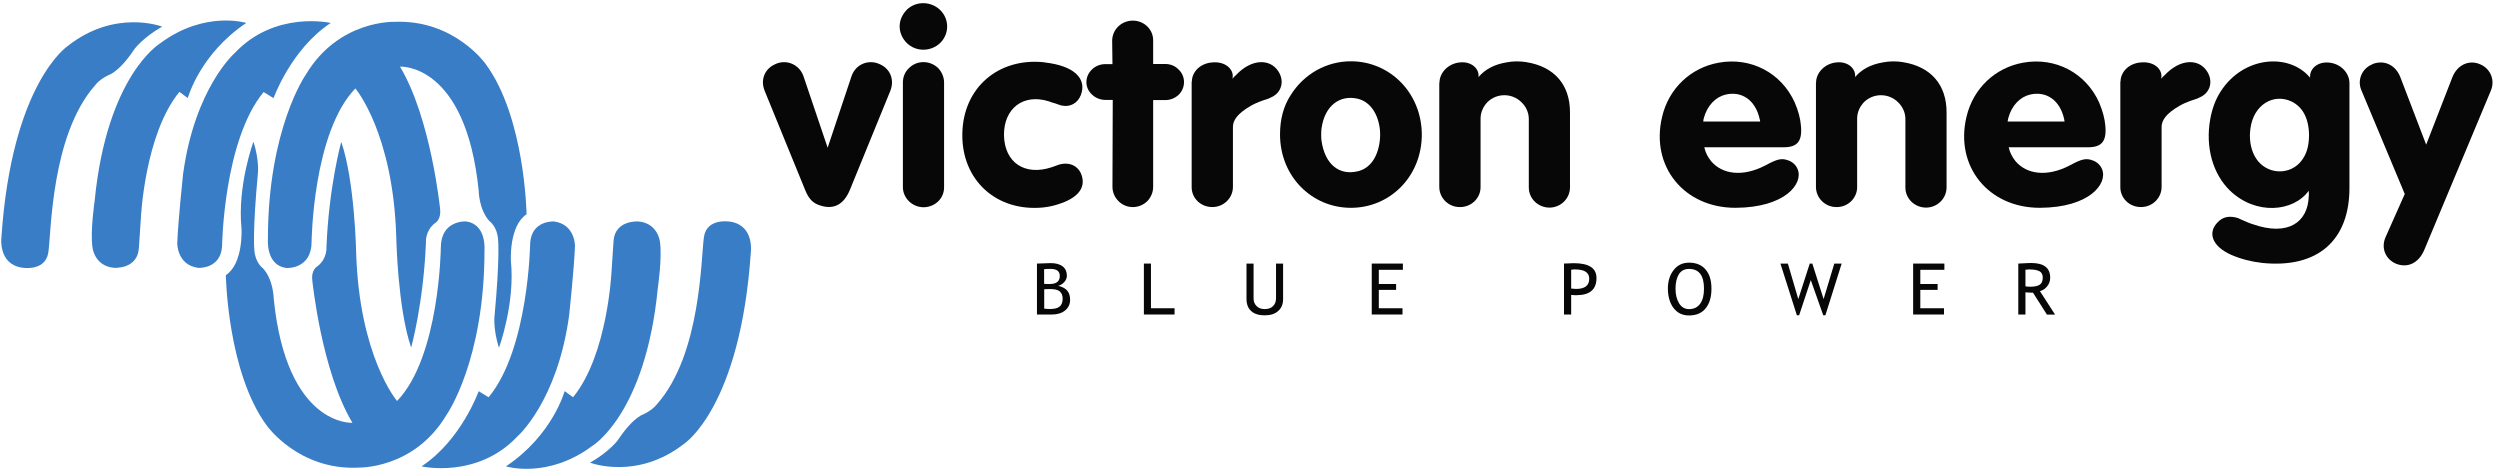
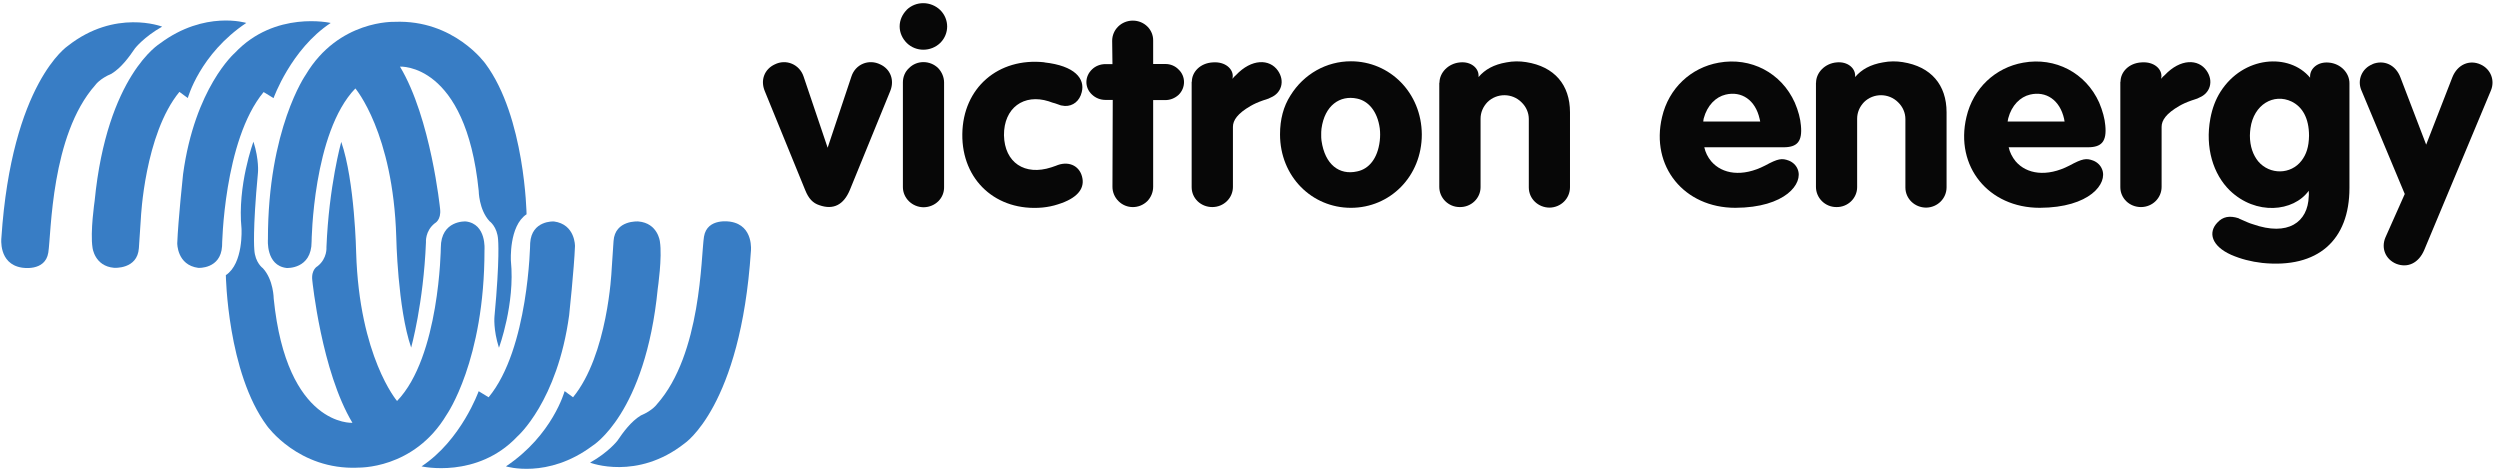
<svg xmlns="http://www.w3.org/2000/svg" viewBox="0 0 285 54">
  <path d="m18.467 3.031s-5.326-2.042-10.718 2.19c0 0-6.416 4.2-7.592 21.904 0 0-0.359 2.945 2.309 3.381 0 0 2.679 0.51 3.039-1.701 0.349-2.212 0.283-13.377 5.359-19.108 0 0 0.49-0.723 1.841-1.287 1.122-0.681 2.015-1.914 2.68-2.892 0 0 0.991-1.287 3.093-2.478" fill="#387DC5" />
  <path d="m28.086 2.617s-4.738-1.467-9.836 2.329c0 0-6.056 3.615-7.461 17.96 0 0-0.523 3.541-0.24 5.338 0 0 0.229 2.095 2.451 2.286 0 0 2.669 0.202 2.832-2.244 0.163-2.435 0.229-3.435 0.229-3.435s0.425-9.538 4.39-14.376l0.959 0.702s1.351-5.008 6.677-8.57v0.011z" fill="#387DC5" />
  <path d="m37.689 2.615s-6.339-1.446-10.925 3.424c0 0-4.553 3.966-5.893 13.813 0 0-0.566 5.295-0.664 7.869 0 0-0.044 2.499 2.407 2.818 0 0 2.538 0.149 2.701-2.467 0 0 0.163-12.058 4.738-17.577l1.133 0.691s1.982-5.572 6.503-8.56v-0.011z" fill="#387DC5" />
  <path d="m44.987 2.49s-6.383-0.255-10.13 6.029c0 0-4.324 6.157-4.313 18.768 0 0-0.261 2.988 2.135 3.264 0 0 2.843 0.17 2.843-2.999 0 0 0.131-12.441 4.989-17.47 0 0 4.303 5.04 4.662 16.918 0 0 0.152 8.134 1.699 12.622 0 0 1.405-5.029 1.688-12.005 0 0-0.12-1.276 1.013-2.169 0 0 0.741-0.361 0.599-1.627 0 0-1.046-10.357-4.575-16.226 0 0 7.494-0.478 8.975 14.153 0 0 0.011 2.137 1.231 3.466 0 0 0.893 0.617 0.98 2.116 0 0 0.218 2.074-0.414 8.762 0 0-0.152 1.467 0.512 3.551 0 0 1.852-4.998 1.362-9.9 0 0-0.24-3.977 1.786-5.317 0 0-0.174-11.101-4.695-17.173 0 0-3.584-5.04-10.348-4.764z" fill="#387DC5" />
  <path d="m67.303 52.754s5.326 2.042 10.718-2.19c0 0 6.405-4.2 7.581-21.905 0 0 0.359-2.945-2.309-3.381 0 0-2.679-0.51-3.039 1.701-0.349 2.212-0.283 13.377-5.359 19.097 0 0-0.49 0.723-1.841 1.287-1.122 0.68-2.015 1.914-2.679 2.892 0 0-0.991 1.287-3.094 2.478" fill="#387DC5" />
  <path d="m57.691 53.169s4.738 1.467 9.836-2.339c0 0 6.056-3.615 7.461-17.96 0 0 0.523-3.541 0.24-5.338 0 0-0.229-2.095-2.451-2.286 0 0-2.669-0.202-2.832 2.233-0.163 2.435-0.229 3.434-0.229 3.434s-0.425 9.538-4.39 14.376l-0.959-0.702s-1.351 5.008-6.677 8.57v0.011z" fill="#387DC5" />
  <path d="m48.066 53.169s6.339 1.446 10.925-3.424c0 0 4.553-3.966 5.893-13.813 0 0 0.566-5.295 0.664-7.869 0 0 0.044-2.499-2.407-2.818 0 0-2.538-0.149-2.701 2.467 0 0-0.163 12.058-4.738 17.577l-1.133-0.691s-1.982 5.572-6.503 8.56v0.011z" fill="#387DC5" />
  <path d="m40.788 53.305s6.383 0.255 10.13-6.029c0 0 4.324-6.157 4.313-18.768 0 0 0.261-2.988-2.135-3.264 0 0-2.843-0.17-2.843 2.999 0 0-0.131 12.441-4.989 17.47 0 0-4.303-5.04-4.662-16.918 0 0-0.152-8.134-1.699-12.622 0 0-1.405 5.029-1.688 12.005 0 0 0.12 1.276-1.013 2.169 0 0-0.752 0.361-0.599 1.627 0 0 1.046 10.357 4.575 16.226 0 0-7.494 0.478-8.975-14.153 0 0-0.011-2.137-1.231-3.466 0 0-0.893-0.617-0.98-2.116 0 0-0.218-2.074 0.414-8.762 0 0 0.152-1.467-0.512-3.552 0 0-1.852 4.998-1.362 9.9 0 0 0.24 3.977-1.786 5.317 0 0 0.174 11.101 4.695 17.183 0 0 3.583 5.04 10.348 4.764v-0.011z" fill="#387DC5" />
  <path d="m94.352 16.84 2.712-8.124c0.458-1.404 1.982-2.02 3.289-1.372 1.155 0.532 1.645 1.786 1.133 3.041l-4.608 11.282c-0.697 1.669-1.863 2.297-3.475 1.723-0.73-0.234-1.22-0.744-1.612-1.723l-4.607-11.282c-0.523-1.255-0.033-2.499 1.133-3.041 1.307-0.659 2.832 0 3.289 1.372l2.745 8.124z" fill="#070707" />
  <path d="m102.93 9.4c0-0.627 0.24-1.223 0.697-1.637 0.915-0.925 2.407-0.893 3.322 0 0.425 0.447 0.676 1.042 0.676 1.637v11.909c0.032 1.276-1.003 2.297-2.321 2.318-1.307 0-2.374-1.042-2.374-2.297v-11.941 0.011zm0.425-8.273c1.067-1.042 2.777-1.01 3.845 0.032 1.034 1.042 1.034 2.68 0 3.722-1.068 1.042-2.778 1.042-3.813 0.032-0.522-0.51-0.827-1.191-0.827-1.903 0-0.712 0.305-1.372 0.795-1.871v-0.011z" fill="#070707" />
  <path d="m119.05 7.114c3.507 0.383 4.661 1.871 4.269 3.392-0.239 1.01-1.002 1.606-1.917 1.574-0.152-0.032-0.305-0.032-0.457-0.064l-0.24-0.085-0.425-0.149-0.305-0.085-0.424-0.149c-2.832-0.893-5.12 0.744-5.098 3.87 0.065 3.126 2.374 4.647 5.403 3.658l0.522-0.181 0.218-0.085c1.373-0.478 2.593 0.181 2.81 1.574 0.186 1.159-0.61 2.233-2.81 2.913-0.544 0.181-1.133 0.298-1.743 0.361-5.25 0.478-9.214-3.094-9.149-8.368 0.065-5.295 4.117-8.751 9.367-8.188l-0.021 0.011z" fill="#070707" />
  <path d="m126.82 7.296-0.033-2.648c0-1.255 1.035-2.297 2.353-2.297s2.353 1.042 2.32 2.297v2.648h1.405c0.545 0 1.1 0.213 1.493 0.627 0.827 0.776 0.827 2.084 0 2.892-0.425 0.383-0.948 0.596-1.525 0.596h-1.373v9.889c0 0.596-0.239 1.191-0.675 1.638-0.915 0.893-2.375 0.893-3.268 0-0.457-0.447-0.697-1.042-0.697-1.638l0.033-9.91h-0.828c-0.577 0-1.133-0.213-1.558-0.627-0.828-0.776-0.828-2.052 0.033-2.86 0.392-0.383 0.948-0.595 1.525-0.595h0.795v-0.011z" fill="#070707" />
  <path d="m135.87 9.314c0-1.106 0.948-2.116 2.375-2.201 1.46-0.117 2.353 0.776 2.287 1.637l-0.032 0.234c0.119-0.149 0.239-0.298 0.392-0.415 1.797-1.903 3.845-1.871 4.792-0.51 0.828 1.191 0.393 2.563-0.827 3.062l-0.24 0.117-0.643 0.213c-0.61 0.213-1.034 0.415-1.405 0.627-1.492 0.861-2.015 1.637-2.015 2.382v6.848c0 1.255-1.035 2.297-2.353 2.297s-2.352-1.01-2.352-2.265v-12.026h0.021z" fill="#070707" />
  <path d="m147.11 10.889c1.525-2.467 4.117-3.902 6.895-3.902 4.422 0 8.049 3.573 8.082 8.336 0 4.796-3.627 8.368-8.082 8.368s-8.082-3.573-8.082-8.368c0-1.723 0.392-3.19 1.187-4.434zm3.54 5.146c0.392 2.743 2.037 3.956 4.052 3.509 1.34-0.266 2.353-1.457 2.592-3.488 0.055-0.478 0.055-0.957 0-1.425-0.272-1.967-1.307-3.126-2.592-3.392-1.95-0.415-3.693 0.776-4.052 3.424-0.033 0.234-0.033 0.478-0.033 0.713 0 0.234 0 0.447 0.033 0.659z" fill="#070707" />
  <path d="m164.1 9.43c0-1.127 0.98-2.201 2.353-2.318 1.252-0.117 2.102 0.659 2.102 1.489v0.181c0.73-0.861 1.743-1.425 3.17-1.669 0.762-0.149 1.524-0.149 2.254-0.032 3.235 0.51 5 2.595 5 5.721v8.549c0 1.276-1.035 2.297-2.32 2.318-1.307 0-2.375-1.01-2.375-2.297v-7.805c0-0.712-0.305-1.404-0.828-1.903-1.067-1.074-2.81-1.074-3.877-0.032-0.512 0.532-0.795 1.191-0.795 1.903v7.805c0 1.255-1.068 2.297-2.386 2.265-1.285 0-2.32-1.042-2.32-2.297v-11.877h0.022z" fill="#070707" />
  <path d="m194.29 16.79c0.12 0.564 0.392 1.127 0.795 1.606 1.253 1.457 3.54 1.818 6.133 0.478 1.492-0.808 1.917-0.861 2.712-0.564 0.458 0.181 0.828 0.532 1.002 0.978 0.675 1.606-1.372 4.381-7.102 4.402-5.827 0-9.694-4.7-8.354-10.357 0.762-3.275 3.289-5.625 6.47-6.189 3.66-0.659 7.134 1.159 8.659 4.551 0.403 0.925 0.643 1.871 0.697 2.595 0.186 1.85-0.424 2.499-1.982 2.499h-9.03zm6.372-2.945c-0.032-0.085-0.032-0.213-0.065-0.298-0.49-2.169-2.07-3.19-3.867-2.765-1.133 0.266-2.102 1.223-2.505 2.712-0.033 0.117-0.033 0.234-0.054 0.361h6.491v-0.011z" fill="#070707" />
  <path d="m207.03 9.43c0-1.127 0.981-2.201 2.353-2.318 1.253-0.117 2.102 0.659 2.102 1.489v0.181c0.73-0.861 1.743-1.425 3.17-1.669 0.762-0.149 1.525-0.149 2.255-0.032 3.235 0.51 4.999 2.595 4.999 5.721v8.549c0 1.276-1.035 2.297-2.32 2.318-1.307 0-2.374-1.01-2.374-2.297v-7.805c0-0.712-0.305-1.404-0.828-1.903-1.068-1.074-2.81-1.074-3.878-0.032-0.512 0.532-0.795 1.191-0.795 1.903v7.805c0 1.255-1.067 2.297-2.374 2.265-1.286 0-2.321-1.042-2.321-2.297v-11.877h0.011z" fill="#070707" />
  <path d="m228.99 16.79c0.12 0.564 0.404 1.127 0.796 1.606 1.252 1.457 3.54 1.818 6.132 0.478 1.492-0.808 1.928-0.861 2.712-0.564 0.458 0.181 0.828 0.532 1.002 0.978 0.676 1.606-1.372 4.381-7.102 4.402-5.827 0-9.694-4.7-8.354-10.357 0.763-3.275 3.29-5.625 6.47-6.189 3.66-0.659 7.135 1.159 8.66 4.551 0.392 0.925 0.642 1.871 0.697 2.595 0.185 1.85-0.425 2.499-1.983 2.499h-9.03zm6.372-2.945c-0.032-0.085-0.032-0.213-0.054-0.298-0.49-2.169-2.07-3.19-3.878-2.765-1.132 0.266-2.102 1.223-2.494 2.712-0.033 0.117-0.033 0.234-0.065 0.361h6.491v-0.011z" fill="#070707" />
  <path d="m241.74 9.314c0-1.106 0.947-2.116 2.374-2.201 1.471-0.117 2.353 0.776 2.287 1.637l-0.032 0.234c0.12-0.149 0.239-0.298 0.403-0.415 1.797-1.903 3.845-1.871 4.781-0.51 0.828 1.191 0.404 2.563-0.827 3.062l-0.24 0.117-0.643 0.213c-0.61 0.213-1.034 0.415-1.405 0.627-1.492 0.861-2.015 1.637-2.015 2.382v6.848c0 1.255-1.035 2.297-2.353 2.297-1.317 0-2.352-1.01-2.352-2.265v-12.026h0.022z" fill="#070707" />
  <path d="m263.35 8.655c0.032-0.861 0.882-1.637 2.135-1.521 1.372 0.117 2.352 1.191 2.352 2.35v11.941c0 5.955-3.594 9.198-9.944 8.549-1.286-0.149-2.44-0.447-3.54-0.925-2.255-1.01-2.658-2.563-1.558-3.69 0.61-0.659 1.373-0.808 2.407-0.478l0.033 0.032 0.948 0.415c0.217 0.085 0.424 0.181 0.642 0.234 3.998 1.404 6.285-0.213 6.372-3.19 0.033-0.213 0-0.415 0-0.627-1.743 2.414-6.034 2.829-8.997-0.032-1.895-1.85-2.832-4.881-2.222-8.188 0.218-1.191 0.61-2.201 1.155-3.062 2.592-4.083 7.842-4.466 10.217-1.606v-0.213 0.011zm-5.915 9.74c1.318 1.552 3.725 1.52 4.945-0.085 0.545-0.712 0.828-1.574 0.85-2.829 0-2.02-0.763-3.307-1.982-3.902-2.037-0.978-4.325 0.33-4.695 3.041-0.033 0.266-0.065 0.564-0.065 0.829 0 1.255 0.37 2.233 0.947 2.946z" fill="#070707" />
  <path d="m270.45 7.313c1.307-0.532 2.658 0.064 3.203 1.521l2.93 7.656 2.984-7.677c0.577-1.457 1.95-2.052 3.235-1.457 1.155 0.532 1.645 1.818 1.155 2.977l-7.592 18.162c-0.643 1.52-1.917 2.084-3.203 1.574-1.22-0.51-1.742-1.786-1.22-3.009l2.201-4.944-4.967-11.877c-0.458-1.127 0.087-2.446 1.285-2.913l-0.011-0.011z" fill="#070707" />
-   <path d="m119.76 30.654c0.708 0 1.057 0.266 1.057 0.808 0 0.606-0.382 0.915-1.155 0.915-0.251 0-0.469 0-0.632-0.021v-1.67c0.218-0.021 0.458-0.032 0.73-0.032zm1.656 4.743c0.381-0.308 0.577-0.713 0.577-1.223 0-0.436-0.109-0.787-0.327-1.042-0.218-0.255-0.555-0.436-1.035-0.553 0.251-0.053 0.48-0.192 0.687-0.415s0.305-0.468 0.305-0.734c0-0.457-0.164-0.819-0.48-1.063-0.315-0.245-0.773-0.372-1.361-0.372-0.316 0-0.839 0.021-1.569 0.053v5.807h1.699c0.621 0 1.123-0.149 1.504-0.457zm-0.61-2.18c0.218 0.181 0.337 0.457 0.337 0.84 0 0.404-0.119 0.702-0.348 0.893-0.24 0.191-0.61 0.277-1.111 0.277-0.153 0-0.36-0.011-0.643-0.043v-2.212l0.654-0.021c0.522 0 0.893 0.085 1.122 0.266h-0.011z" fill="#070707" />
-   <path d="m133.9 35.854h-3.497v-5.807h0.806v5.094h2.691v0.713z" fill="#070707" />
-   <path d="m142.1 34.088v-4.041h0.807v3.978c0 0.351 0.119 0.649 0.348 0.872 0.229 0.223 0.534 0.34 0.915 0.34 0.403 0 0.719-0.106 0.948-0.33s0.349-0.521 0.349-0.904v-3.956h0.806v4.041c0 0.585-0.185 1.042-0.567 1.372-0.37 0.33-0.882 0.489-1.536 0.489-0.653 0-1.176-0.16-1.536-0.489-0.359-0.319-0.534-0.787-0.534-1.393v0.021z" fill="#070707" />
-   <path d="m159.93 30.759h-2.745v1.617h1.972v0.67h-1.972v2.095h2.702v0.713h-3.508v-5.807h3.551v0.713z" fill="#070707" />
-   <path d="m179.56 30.716c1.078 0 1.612 0.351 1.612 1.063 0 0.776-0.501 1.159-1.514 1.159-0.022 0-0.207-0.011-0.545-0.043v-2.148c0.185-0.021 0.338-0.043 0.447-0.043v0.011zm0.152 2.935c1.525 0 2.288-0.649 2.288-1.957 0-1.127-0.861-1.691-2.593-1.691-0.131 0-0.501 0.011-1.111 0.043v5.807h0.817v-2.233c0.305 0.021 0.512 0.043 0.599 0.043v-0.011z" fill="#070707" />
-   <path d="m191.39 31.262c0.262-0.404 0.643-0.606 1.155-0.606 1.133 0 1.71 0.744 1.71 2.244 0 0.744-0.142 1.319-0.436 1.723s-0.708 0.617-1.263 0.617c-0.49 0-0.872-0.223-1.144-0.67s-0.403-1-0.403-1.669 0.131-1.244 0.392-1.637h-0.011zm-0.61 3.839c0.425 0.574 1.013 0.861 1.765 0.861 0.828 0 1.459-0.266 1.895-0.808 0.447-0.542 0.665-1.287 0.665-2.244s-0.218-1.659-0.665-2.18c-0.436-0.521-1.067-0.787-1.895-0.787-0.73 0-1.318 0.287-1.754 0.851-0.436 0.564-0.653 1.265-0.653 2.105 0 0.893 0.217 1.627 0.631 2.201h0.011z" fill="#070707" />
-   <path d="m209.95 30.047-1.852 5.891h-0.251l-1.416-4.009-1.328 4.009h-0.262l-1.873-5.891h0.849l1.188 4.051 1.307-4.051h0.294l1.285 4.051 1.22-4.051h0.839z" fill="#070707" />
-   <path d="m221.66 30.759h-2.745v1.617h1.972v0.67h-1.972v2.095h2.701v0.713h-3.518v-5.807h3.562v0.713z" fill="#070707" />
-   <path d="m231.38 30.718c0.512 0 0.894 0.074 1.133 0.213 0.24 0.138 0.36 0.372 0.36 0.702 0 0.394-0.109 0.67-0.338 0.819-0.218 0.149-0.577 0.234-1.067 0.234-0.186 0-0.371-0.011-0.567-0.043v-1.893c0.24-0.021 0.403-0.043 0.479-0.043v0.011zm1.177 2.467c0.316-0.074 0.588-0.255 0.817-0.542 0.229-0.287 0.349-0.617 0.349-0.989 0-1.106-0.719-1.67-2.146-1.67-0.175 0-0.469 0-0.861 0.032-0.392 0.021-0.599 0.032-0.632 0.032v5.807h0.817v-2.531c0.392 0.032 0.676 0.043 0.861 0.043l1.59 2.499h0.926l-1.721-2.669v-0.011z" fill="#070707" />
</svg>
